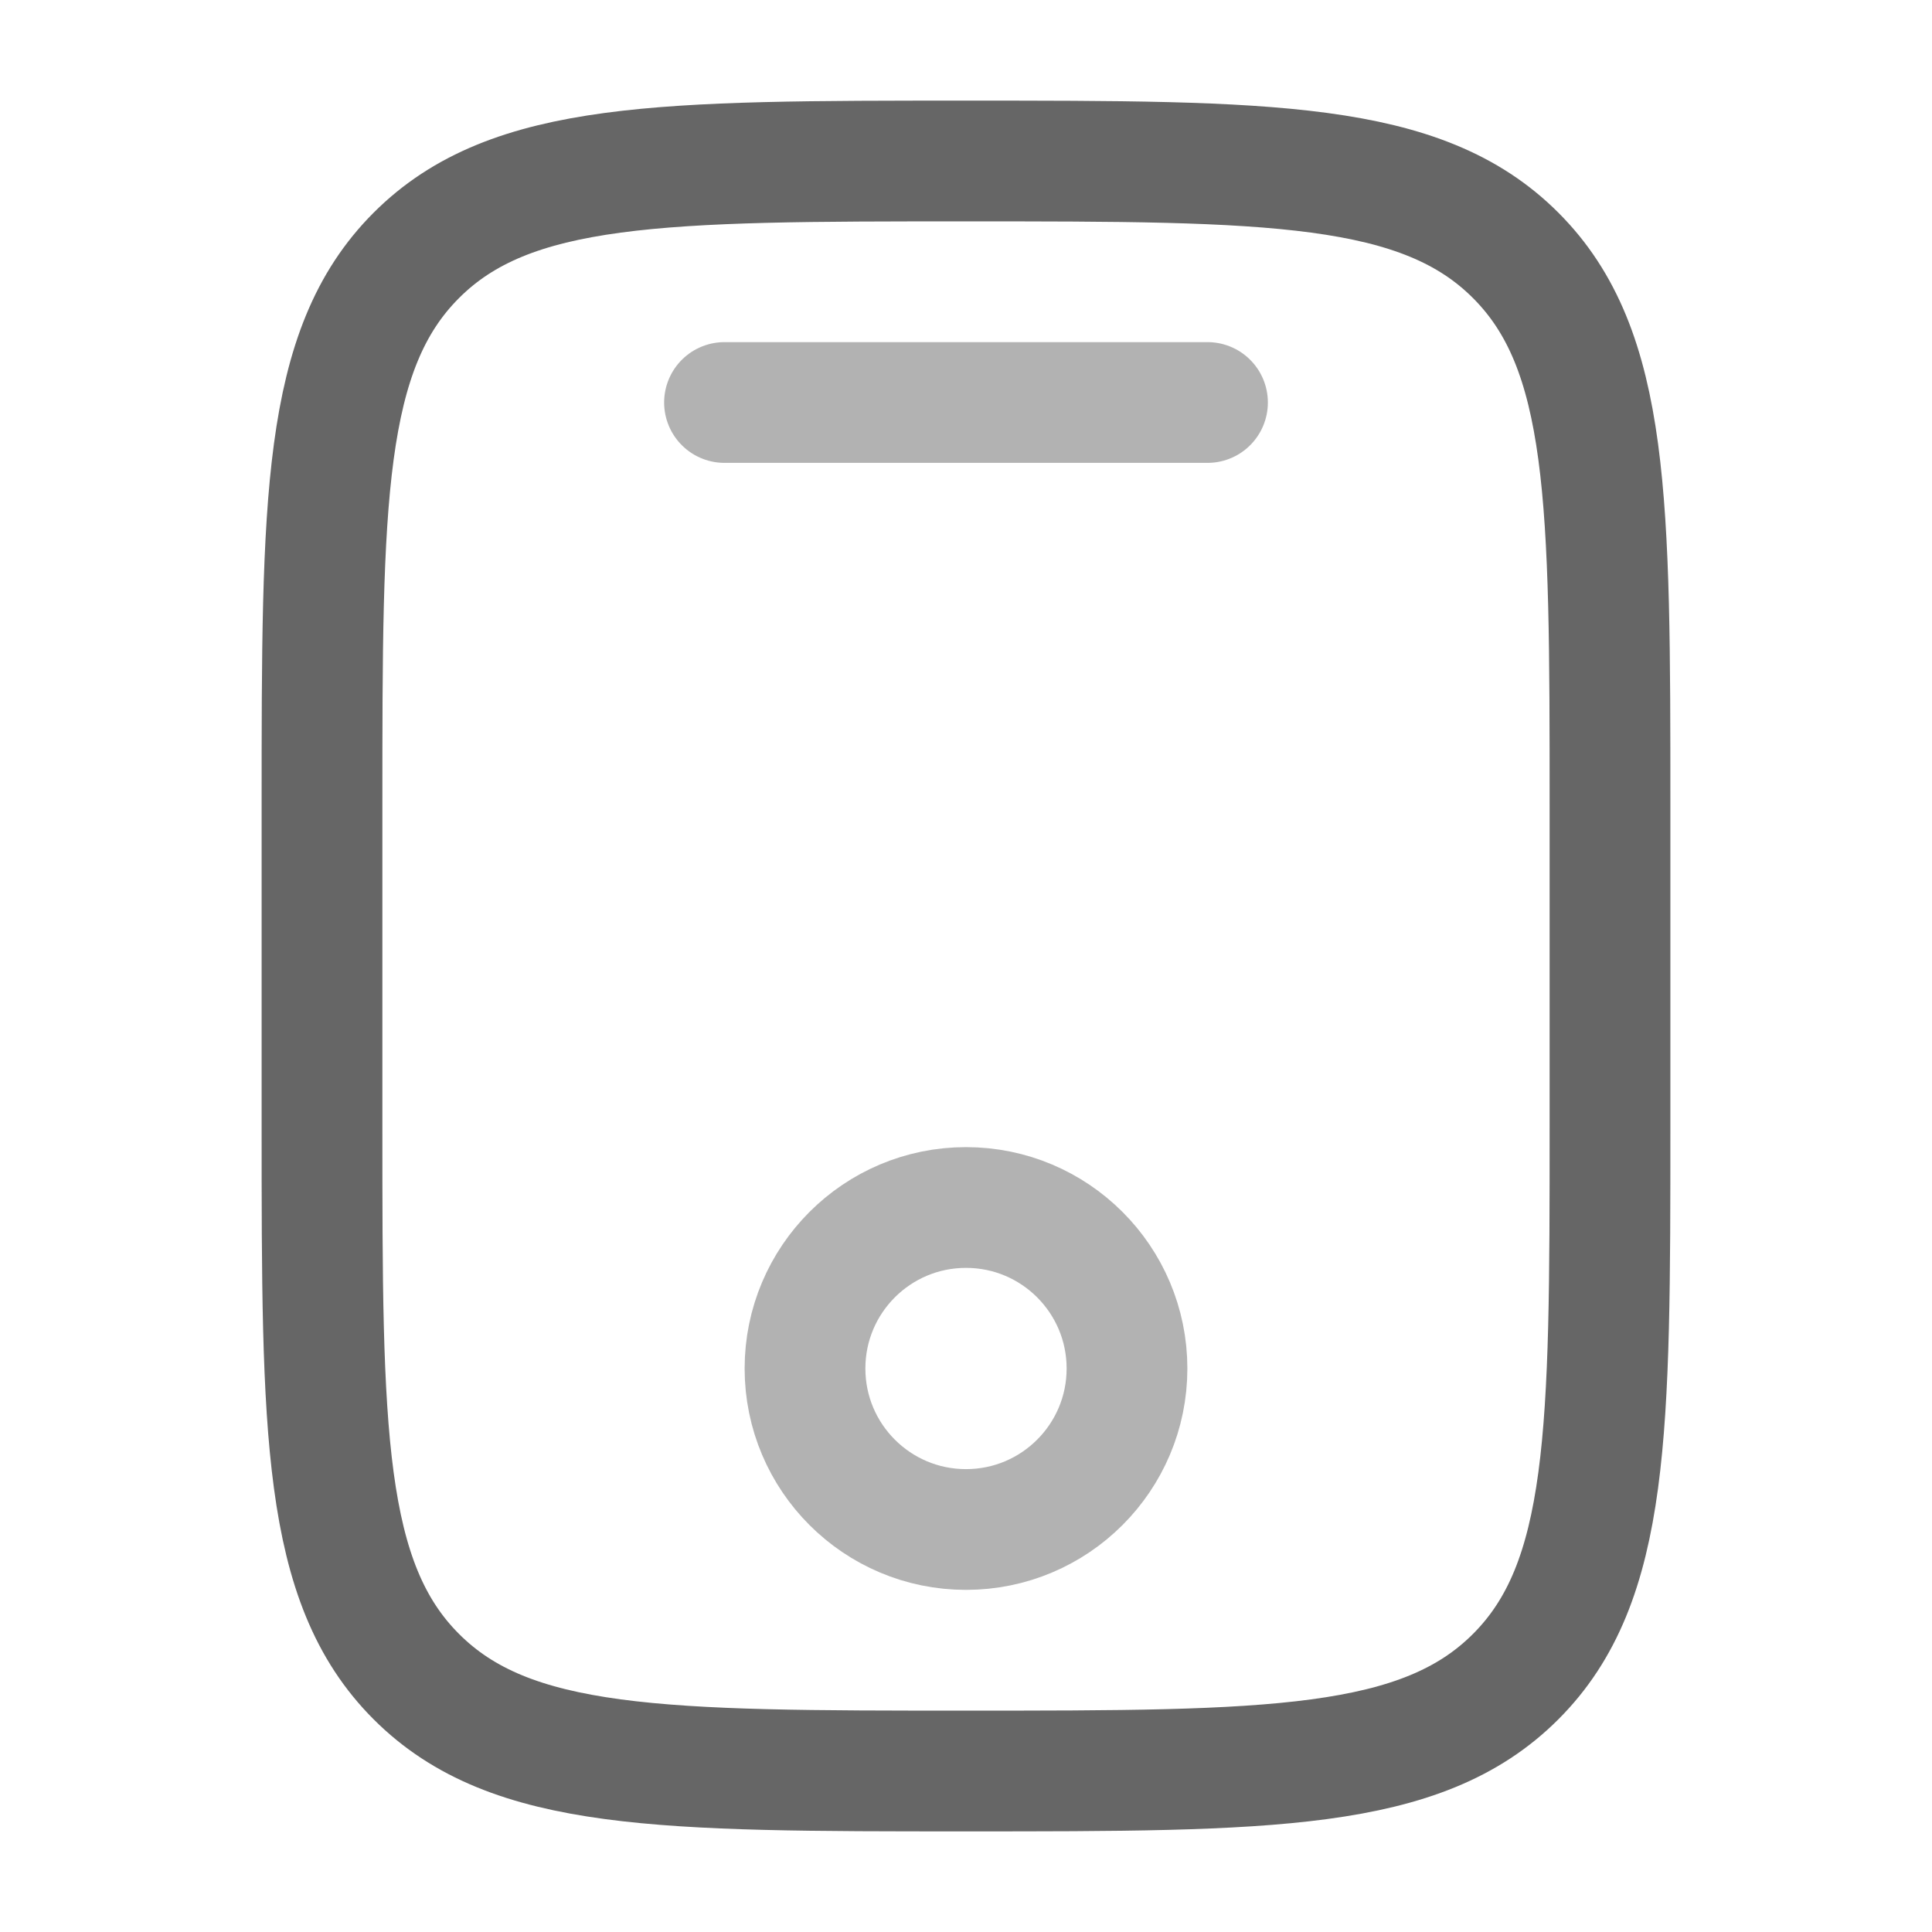
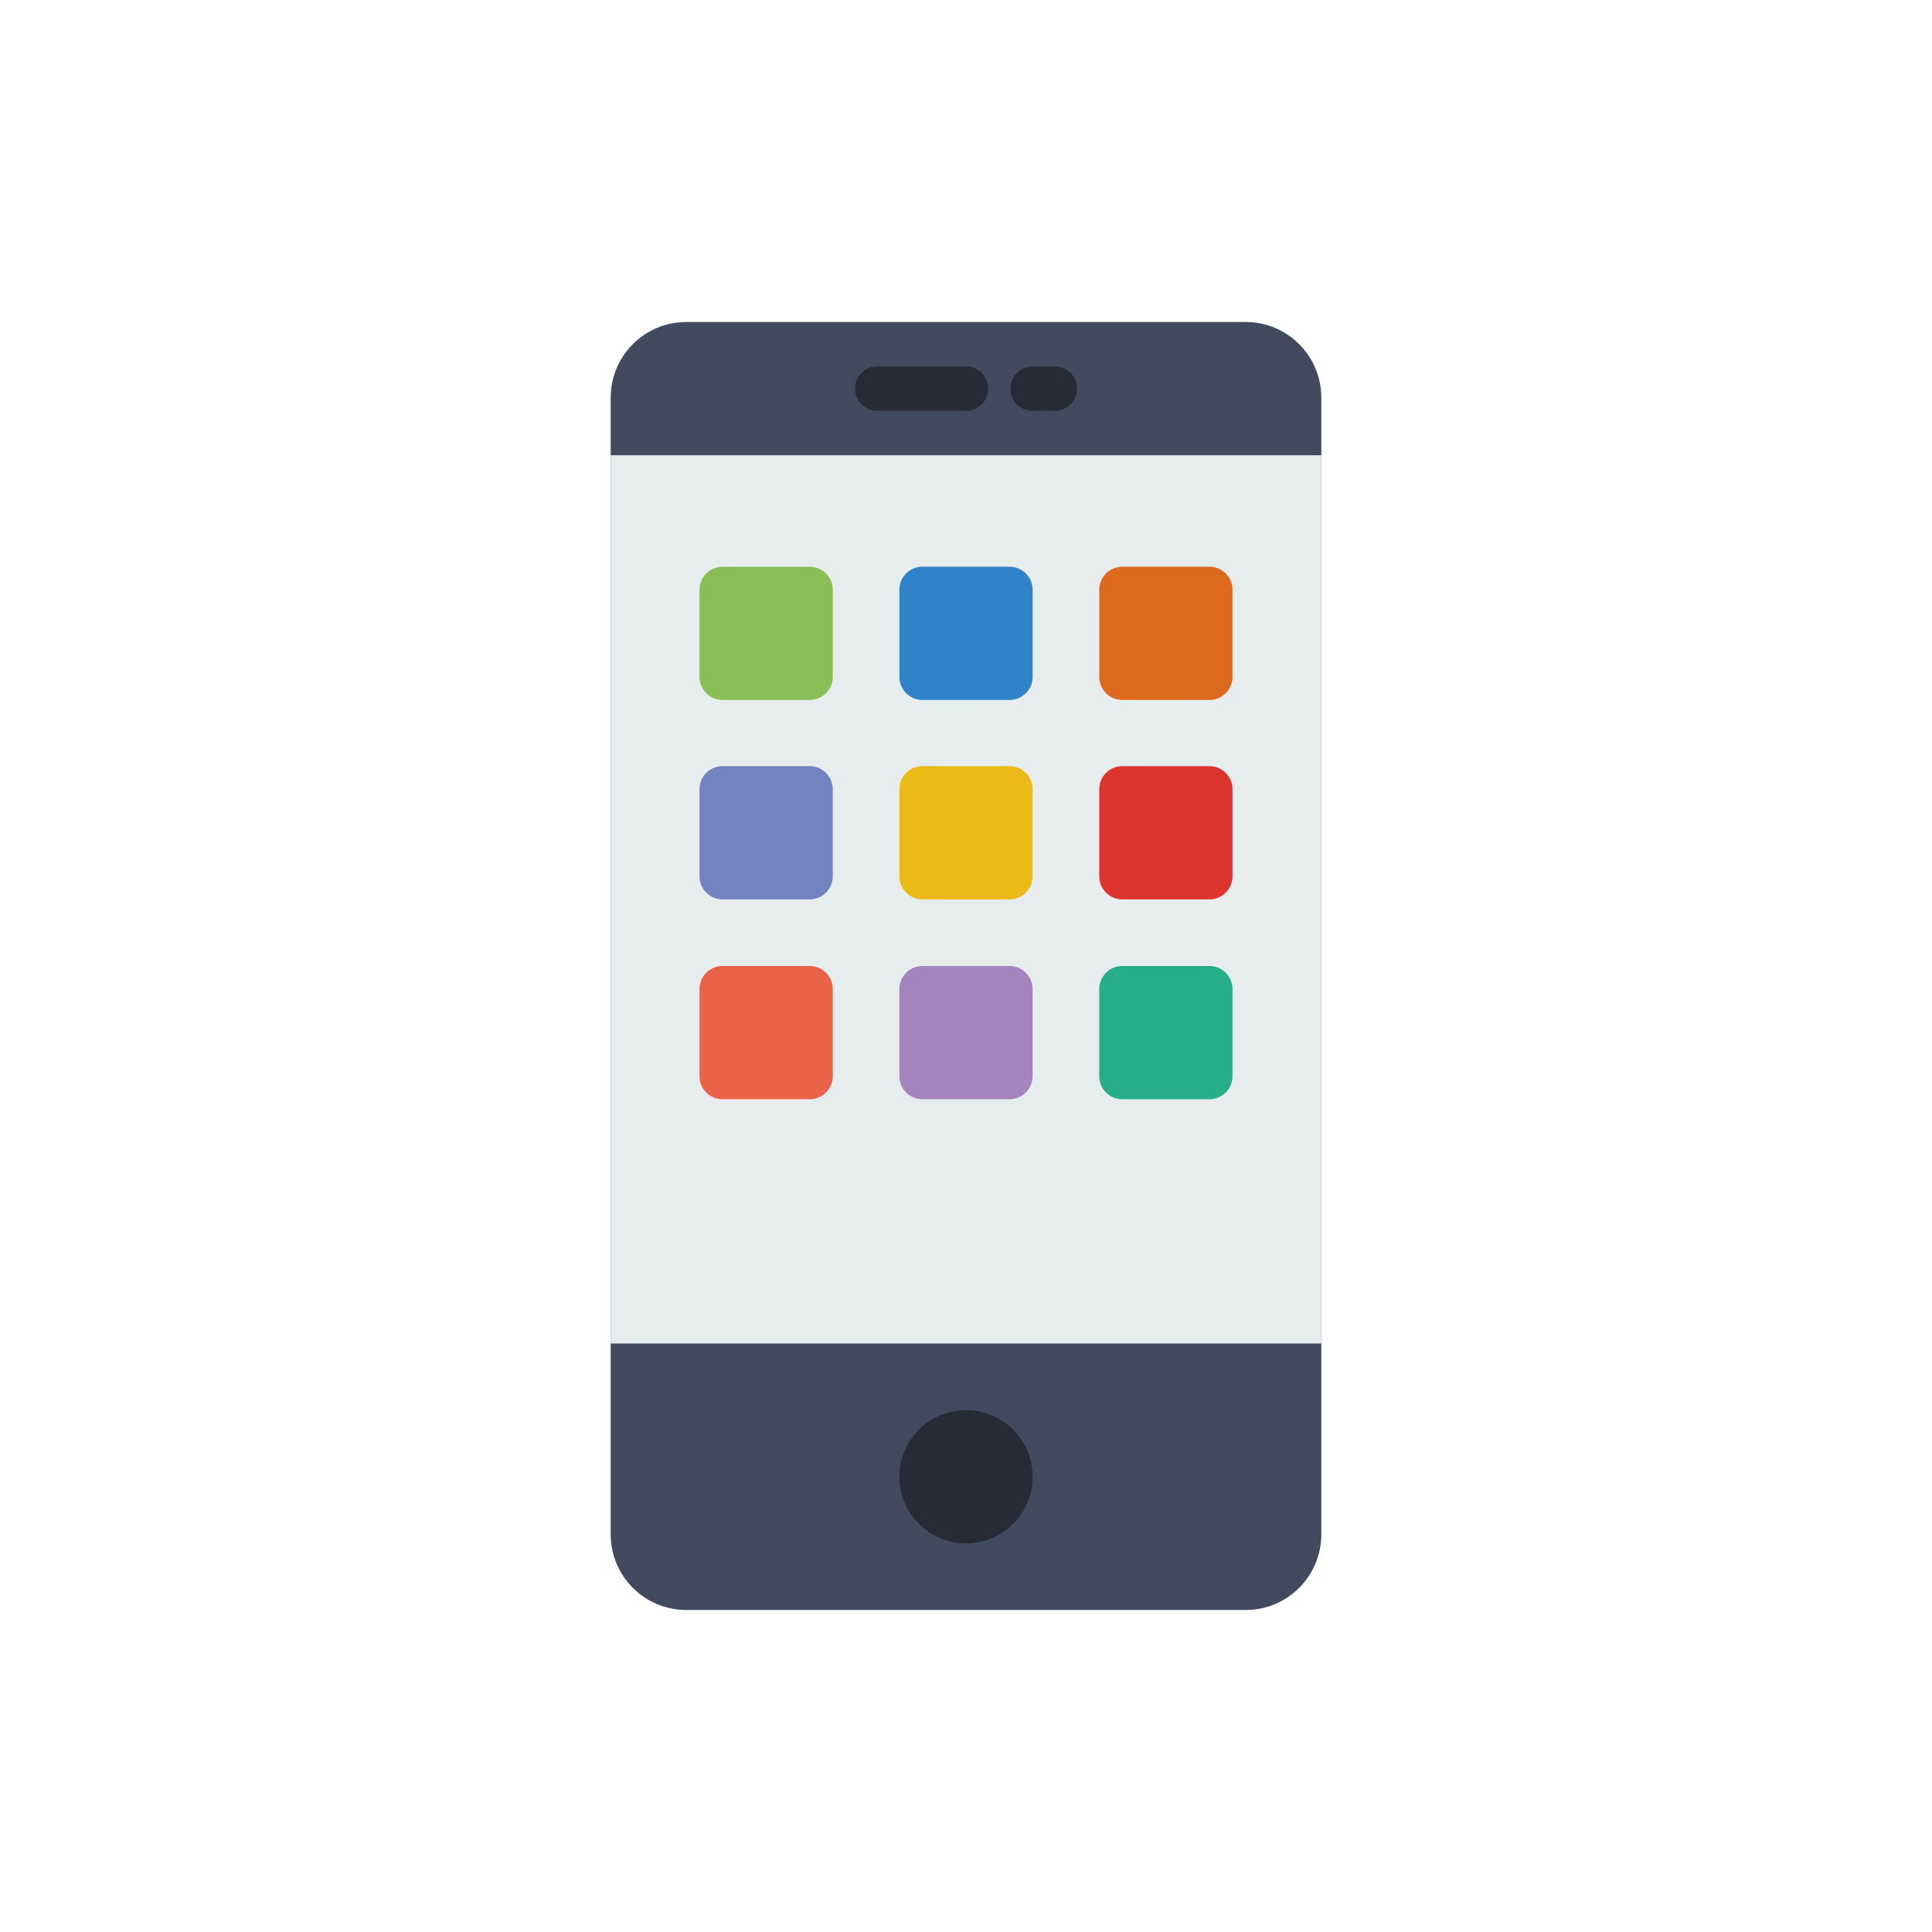
- <svg xmlns="http://www.w3.org/2000/svg" width="64px" height="64px" viewBox="0 0 24 24" fill="none">
+ <svg xmlns="http://www.w3.org/2000/svg" version="1.1" id="Capa_1" viewBox="-14.5 -14.5 87.00 87.00" xml:space="preserve" width="64px" height="64px" fill="#000000">
  <g id="SVGRepo_bgCarrier" stroke-width="0" />
  <g id="SVGRepo_tracerCarrier" stroke-linecap="round" stroke-linejoin="round" />
  <g id="SVGRepo_iconCarrier">
-     <path d="M4 10C4 6.229 4 4.343 5.172 3.172C6.343 2 8.229 2 12 2C15.771 2 17.657 2 18.828 3.172C20 4.343 20 6.229 20 10V14C20 17.771 20 19.657 18.828 20.828C17.657 22 15.771 22 12 22C8.229 22 6.343 22 5.172 20.828C4 19.657 4 17.771 4 14V10Z" stroke="#666" stroke-width="1.5" />
-     <path opacity="0.5" d="M15 5H9" stroke="#666" stroke-width="1.5" stroke-linecap="round" />
-     <circle opacity="0.5" cx="12" cy="17" r="2" stroke="#666" stroke-width="1.5" />
+     <path style="fill:#424A60;" d="M41.595,58H16.405C14.525,58,13,56.475,13,54.595V3.405C13,1.525,14.525,0,16.405,0h25.189 C43.475,0,45,1.525,45,3.405v51.189C45,56.475,43.475,58,41.595,58z" />
+     <rect x="13" y="6" style="fill:#E7ECED;" width="32" height="40" />
+     <circle style="fill:#262B35;" cx="29" cy="52" r="3" />
+     <path style="fill:#262B35;" d="M29,4h-4c-0.553,0-1-0.447-1-1s0.447-1,1-1h4c0.553,0,1,0.447,1,1S29.553,4,29,4z" />
+     <path style="fill:#262B35;" d="M33,4h-1c-0.553,0-1-0.447-1-1s0.447-1,1-1h1c0.553,0,1,0.447,1,1S33.553,4,33,4z" />
+     <path style="fill:#3083C9;" d="M30.962,17.019h-3.924c-0.573,0-1.038-0.465-1.038-1.038v-3.924c0-0.573,0.465-1.038,1.038-1.038 h3.924c0.573,0,1.038,0.465,1.038,1.038v3.924C32,16.554,31.535,17.019,30.962,17.019z" />
+     <path style="fill:#88C057;" d="M21.962,17.019h-3.924c-0.573,0-1.038-0.465-1.038-1.038v-3.924c0-0.573,0.465-1.038,1.038-1.038 h3.924c0.573,0,1.038,0.465,1.038,1.038v3.924C23,16.554,22.535,17.019,21.962,17.019z" />
+     <path style="fill:#DC691D;" d="M39.962,17.019h-3.924c-0.573,0-1.038-0.465-1.038-1.038v-3.924c0-0.573,0.465-1.038,1.038-1.038 h3.924c0.573,0,1.038,0.465,1.038,1.038v3.924C41,16.554,40.535,17.019,39.962,17.019z" />
+     <path style="fill:#EBBA16;" d="M30.962,26h-3.924C26.465,26,26,25.535,26,24.962v-3.924C26,20.465,26.465,20,27.038,20h3.924 C31.535,20,32,20.465,32,21.038v3.924C32,25.535,31.535,26,30.962,26z" />
+     <path style="fill:#7383BF;" d="M21.962,26h-3.924C17.465,26,17,25.535,17,24.962v-3.924C17,20.465,17.465,20,18.038,20h3.924 C22.535,20,23,20.465,23,21.038v3.924C23,25.535,22.535,26,21.962,26z" />
+     <path style="fill:#DD352E;" d="M39.962,26h-3.924C35.465,26,35,25.535,35,24.962v-3.924C35,20.465,35.465,20,36.038,20h3.924 C40.535,20,41,20.465,41,21.038v3.924C41,25.535,40.535,26,39.962,26z" />
+     <path style="fill:#A485BE;" d="M30.962,35h-3.924C26.465,35,26,34.535,26,33.962v-3.924C26,29.465,26.465,29,27.038,29h3.924 C31.535,29,32,29.465,32,30.038v3.924C32,34.535,31.535,35,30.962,35z" />
+     <path style="fill:#EA6248;" d="M21.962,35h-3.924C17.465,35,17,34.535,17,33.962v-3.924C17,29.465,17.465,29,18.038,29h3.924 C22.535,29,23,29.465,23,30.038v3.924C23,34.535,22.535,35,21.962,35z" />
+     <path style="fill:#25AE88;" d="M39.962,35h-3.924C35.465,35,35,34.535,35,33.962v-3.924C35,29.465,35.465,29,36.038,29h3.924 C40.535,29,41,29.465,41,30.038v3.924C41,34.535,40.535,35,39.962,35z" />
  </g>
</svg>
